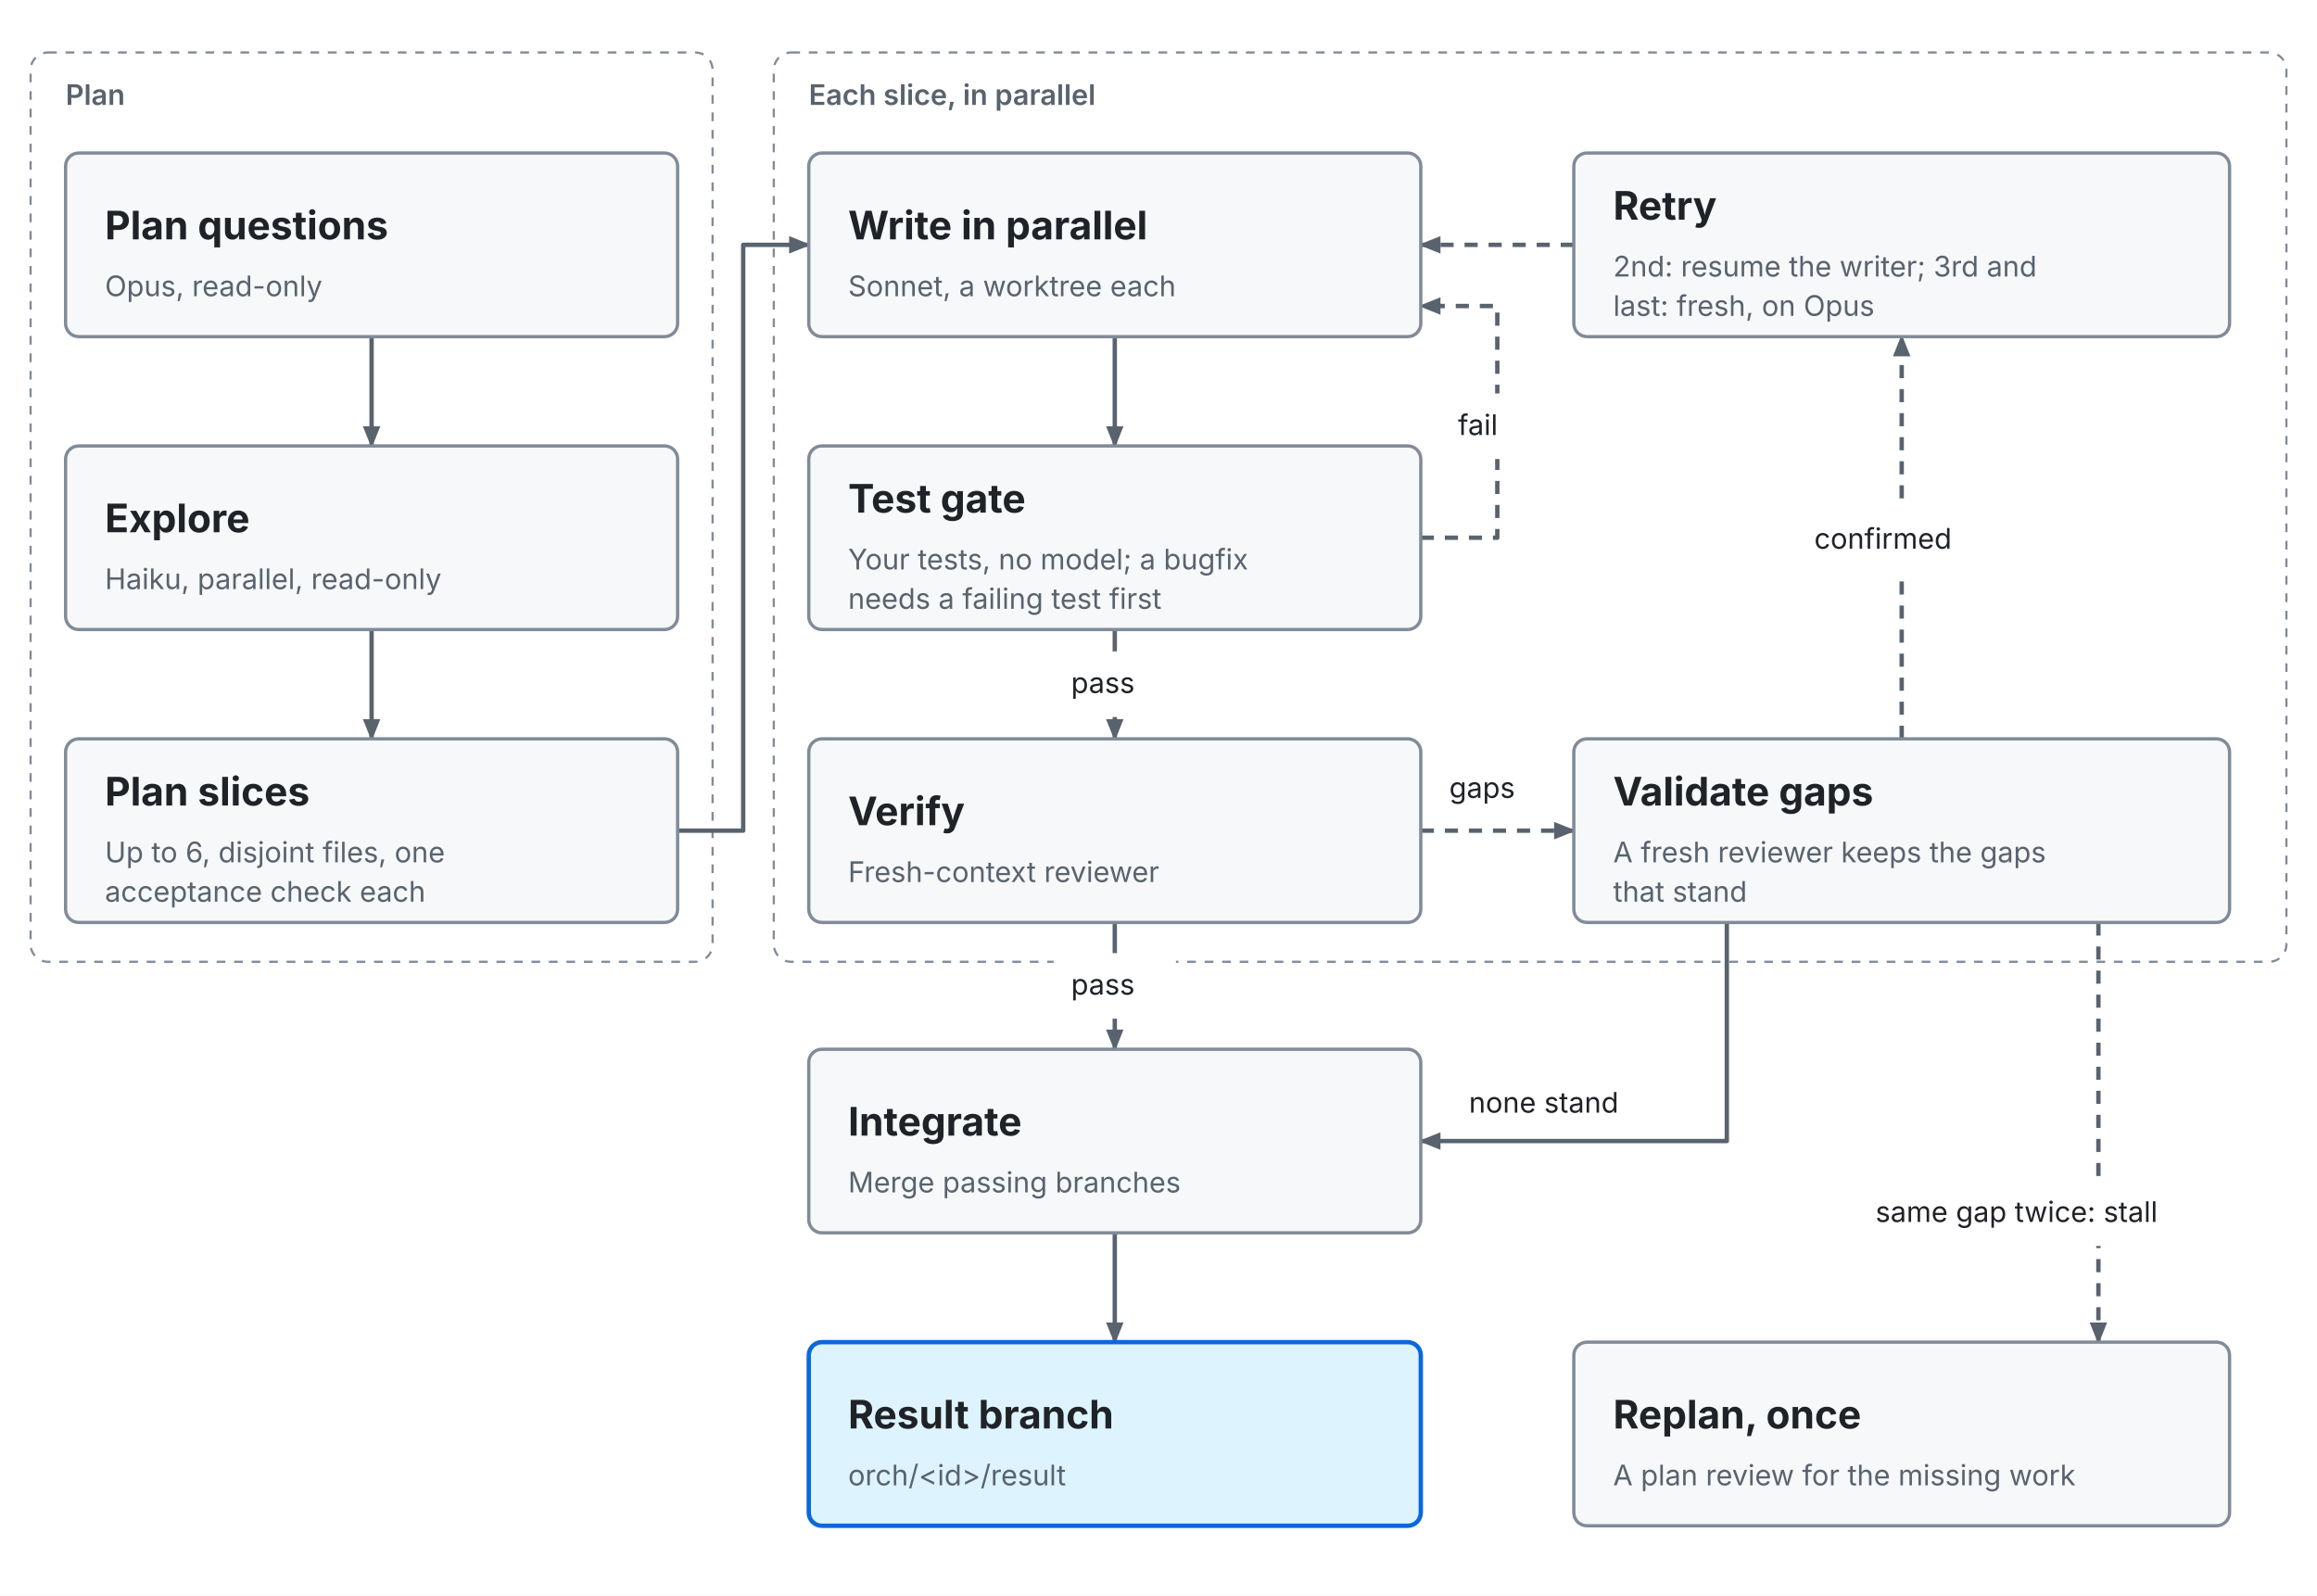
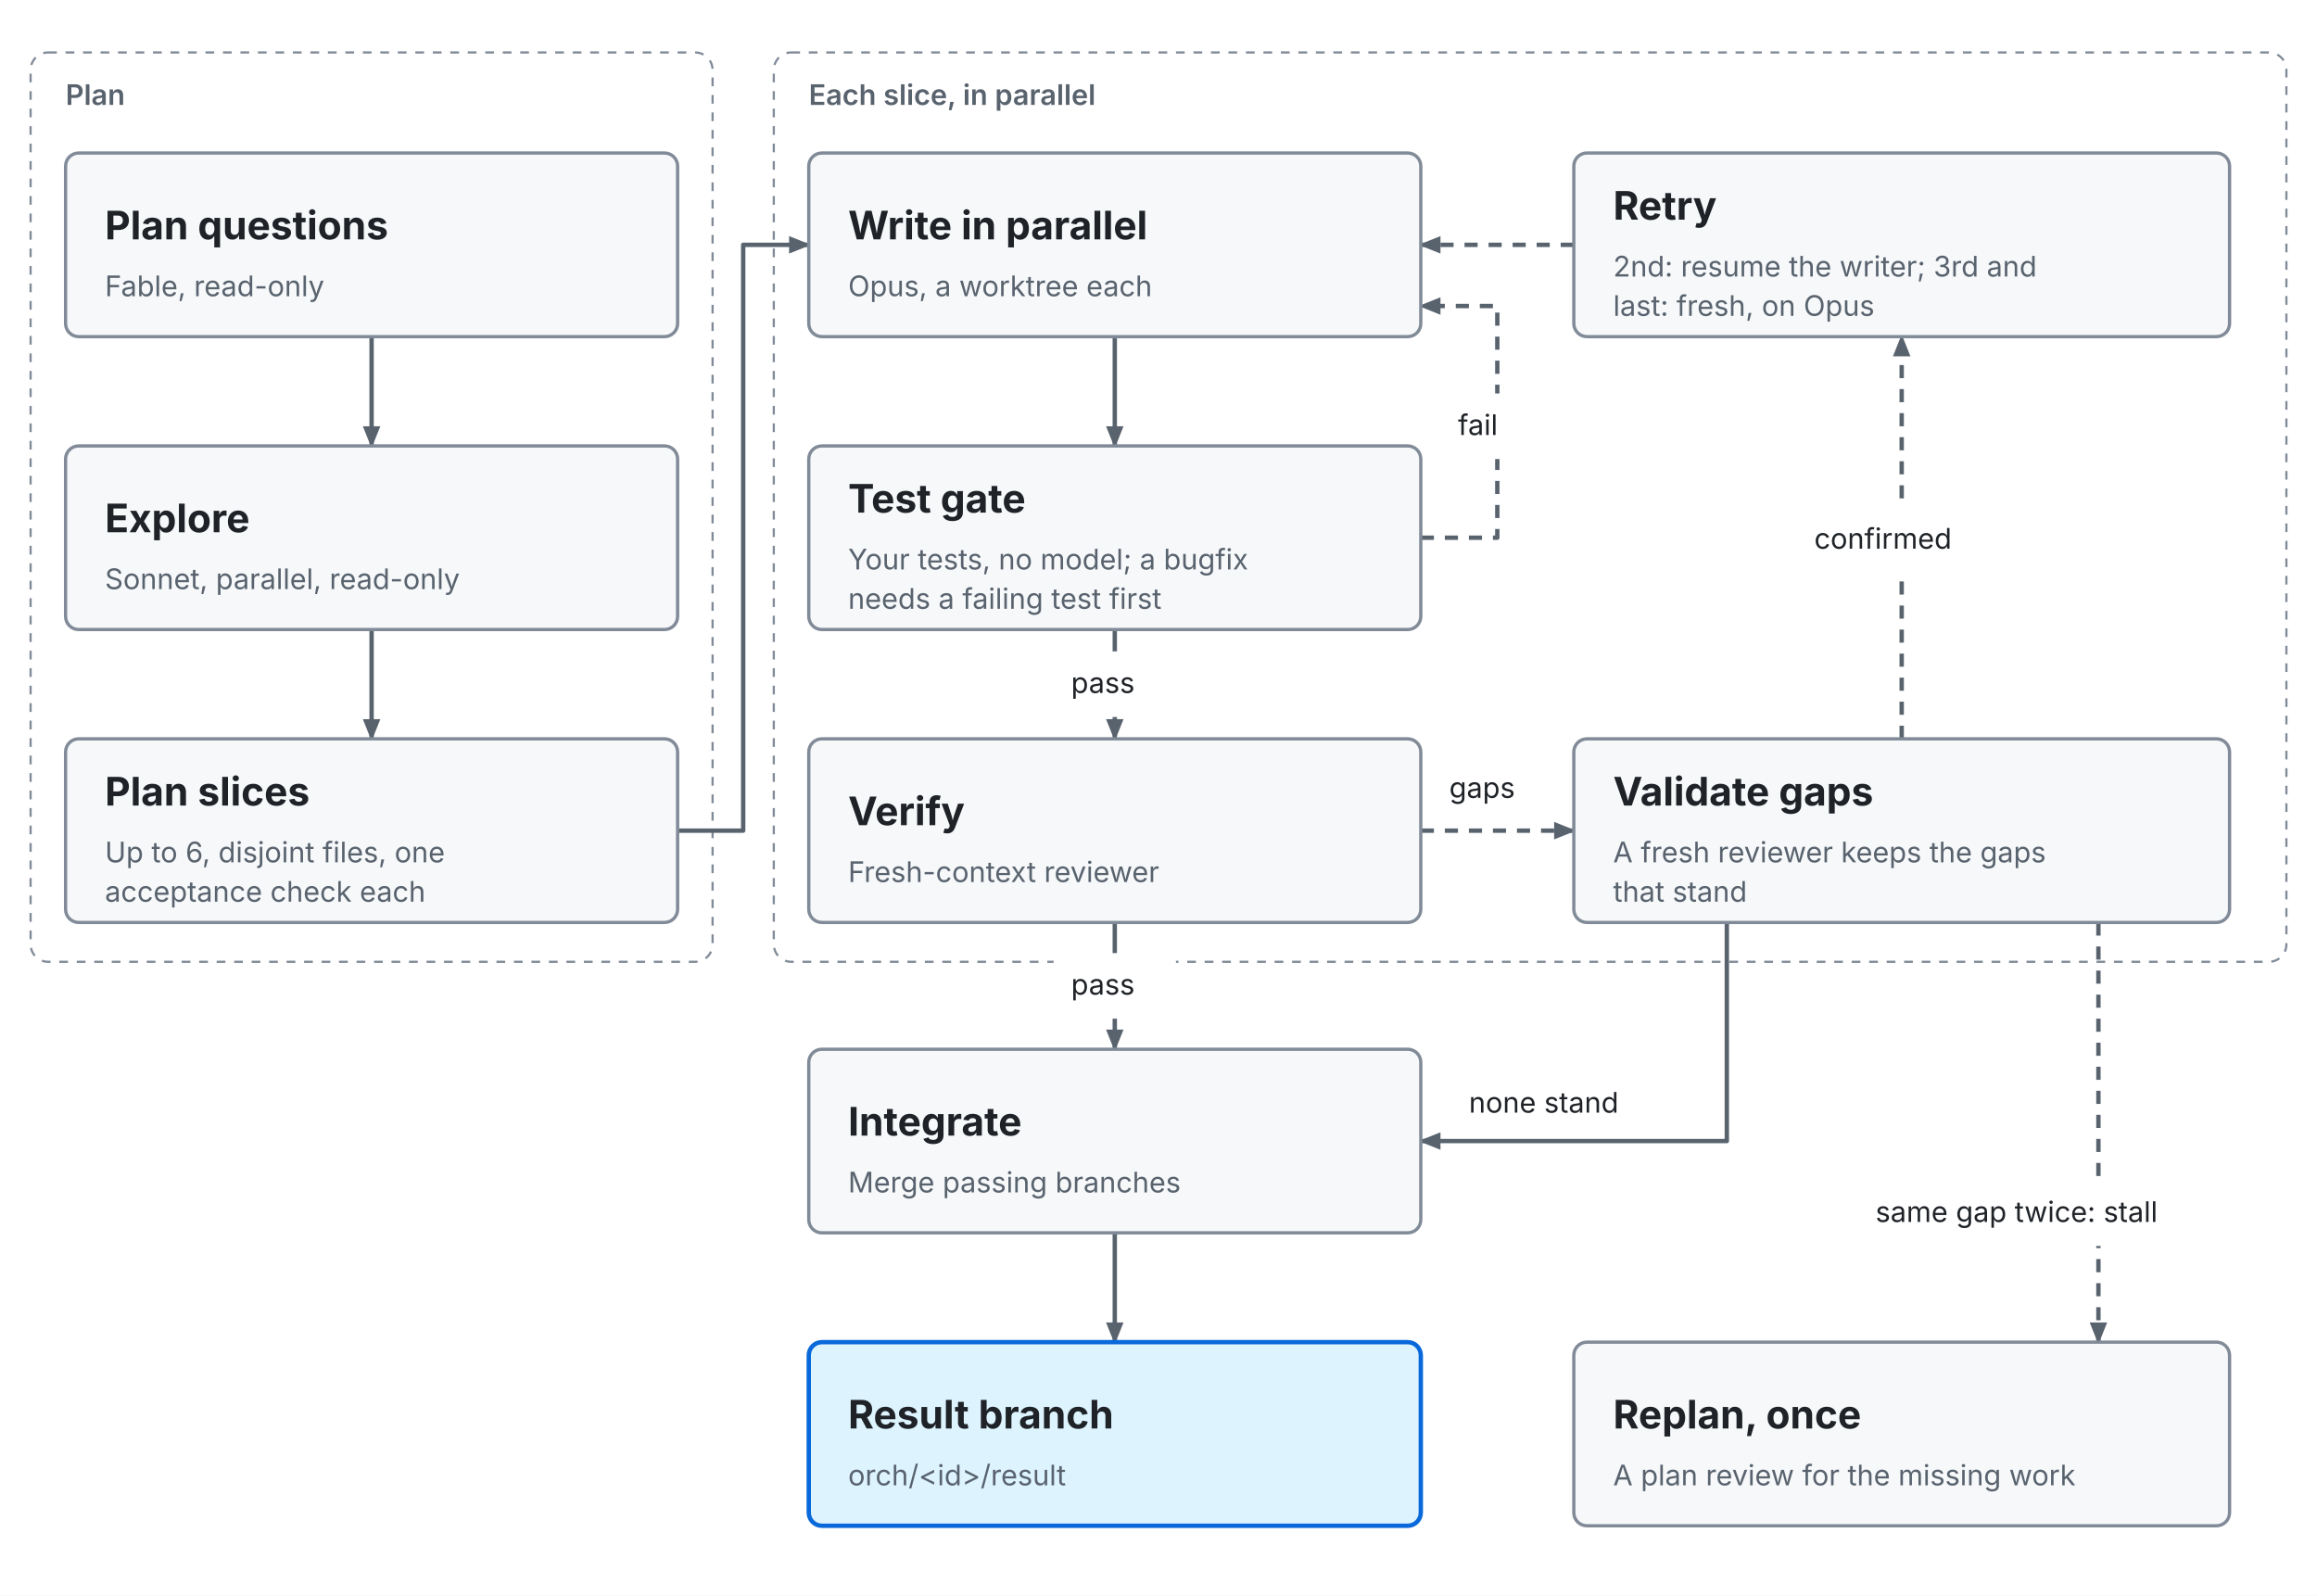
<svg xmlns="http://www.w3.org/2000/svg" viewBox="0 0 1060 730" width="1060" height="730" role="img" aria-labelledby="dc-f7280b47d0-title dc-f7280b47d0-desc" font-family="system-ui, -apple-system, Segoe UI, sans-serif">
  <defs>
    <marker id="dc-f7280b47d0-arrow" markerWidth="10" markerHeight="8" refX="9" refY="4" orient="auto" markerUnits="userSpaceOnUse">
      <path d="M0 0 L10 4 L0 8 Z" fill="#59636e" />
    </marker>
  </defs>
  <rect width="1060" height="730" fill="#ffffff" aria-hidden="true" />
  <rect x="14" y="24" width="312" height="416" rx="8" fill="none" stroke="#818b98" stroke-dasharray="4 4" />
  <text x="30" y="48" font-size="13" font-weight="600" fill="#59636e" text-anchor="start">
    <tspan x="30" dy="0">Plan</tspan>
  </text>
  <rect x="354" y="24" width="692" height="416" rx="8" fill="none" stroke="#818b98" stroke-dasharray="4 4" />
  <text x="370" y="48" font-size="13" font-weight="600" fill="#59636e" text-anchor="start">
    <tspan x="370" dy="0">Each slice, in parallel</tspan>
  </text>
  <polyline data-edge="e-explore" points="170,154 170,204" fill="none" stroke="#59636e" stroke-width="2" stroke-linejoin="round" marker-end="url(#dc-f7280b47d0-arrow)" />
  <polyline data-edge="e-plan" points="170,288 170,338" fill="none" stroke="#59636e" stroke-width="2" stroke-linejoin="round" marker-end="url(#dc-f7280b47d0-arrow)" />
  <polyline data-edge="e-write" points="310,380 340,380 340,112 370,112" fill="none" stroke="#59636e" stroke-width="2" stroke-linejoin="round" marker-end="url(#dc-f7280b47d0-arrow)" />
  <polyline data-edge="e-test" points="510,154 510,204" fill="none" stroke="#59636e" stroke-width="2" stroke-linejoin="round" marker-end="url(#dc-f7280b47d0-arrow)" />
  <polyline data-edge="e-pass-test" points="510,288 510,338" fill="none" stroke="#59636e" stroke-width="2" stroke-linejoin="round" marker-end="url(#dc-f7280b47d0-arrow)" />
  <polyline data-edge="e-pass-verify" points="510,422 510,480" fill="none" stroke="#59636e" stroke-width="2" stroke-linejoin="round" marker-end="url(#dc-f7280b47d0-arrow)" />
  <polyline data-edge="e-result" points="510,564 510,614" fill="none" stroke="#59636e" stroke-width="2" stroke-linejoin="round" marker-end="url(#dc-f7280b47d0-arrow)" />
  <polyline data-edge="e-fail" points="650,246 685,246 685,140 650,140" fill="none" stroke="#59636e" stroke-width="2" stroke-linejoin="round" marker-end="url(#dc-f7280b47d0-arrow)" stroke-dasharray="6 5" />
  <polyline data-edge="e-gaps" points="650,380 720,380" fill="none" stroke="#59636e" stroke-width="2" stroke-linejoin="round" marker-end="url(#dc-f7280b47d0-arrow)" stroke-dasharray="6 5" />
  <polyline data-edge="e-confirmed" points="870,338 870,154" fill="none" stroke="#59636e" stroke-width="2" stroke-linejoin="round" marker-end="url(#dc-f7280b47d0-arrow)" stroke-dasharray="6 5" />
  <polyline data-edge="e-retry" points="720,112 650,112" fill="none" stroke="#59636e" stroke-width="2" stroke-linejoin="round" marker-end="url(#dc-f7280b47d0-arrow)" stroke-dasharray="6 5" />
  <polyline data-edge="e-none" points="790,422 790,522 650,522" fill="none" stroke="#59636e" stroke-width="2" stroke-linejoin="round" marker-end="url(#dc-f7280b47d0-arrow)" />
  <polyline data-edge="e-stall" points="960,422 960,614" fill="none" stroke="#59636e" stroke-width="2" stroke-linejoin="round" marker-end="url(#dc-f7280b47d0-arrow)" stroke-dasharray="6 5" />
  <g id="dc-f7280b47d0-node-questions" data-node="questions" data-x="30" data-y="70" data-w="280" data-h="84">
    <rect x="30" y="70" width="280" height="84" rx="6" fill="#f6f8fa" stroke="#818b98" stroke-width="1.5" />
    <text x="48" y="109.5" font-size="18" font-weight="650" fill="#1f2328" text-anchor="start" data-node-text="questions">
      <tspan x="48" dy="0">Plan questions</tspan>
    </text>
    <text x="48" y="135.5" font-size="13" font-weight="400" fill="#59636e" text-anchor="start" data-node-text="questions">
-       <tspan x="48" dy="0">Opus, read-only</tspan>
+       <tspan x="48" dy="0">Fable, read-only</tspan>
    </text>
  </g>
  <g id="dc-f7280b47d0-node-explore" data-node="explore" data-x="30" data-y="204" data-w="280" data-h="84">
    <rect x="30" y="204" width="280" height="84" rx="6" fill="#f6f8fa" stroke="#818b98" stroke-width="1.5" />
    <text x="48" y="243.5" font-size="18" font-weight="650" fill="#1f2328" text-anchor="start" data-node-text="explore">
      <tspan x="48" dy="0">Explore</tspan>
    </text>
    <text x="48" y="269.5" font-size="13" font-weight="400" fill="#59636e" text-anchor="start" data-node-text="explore">
-       <tspan x="48" dy="0">Haiku, parallel, read-only</tspan>
+       <tspan x="48" dy="0">Sonnet, parallel, read-only</tspan>
    </text>
  </g>
  <g id="dc-f7280b47d0-node-plan" data-node="plan" data-x="30" data-y="338" data-w="280" data-h="84">
    <rect x="30" y="338" width="280" height="84" rx="6" fill="#f6f8fa" stroke="#818b98" stroke-width="1.5" />
    <text x="48" y="368.5" font-size="18" font-weight="650" fill="#1f2328" text-anchor="start" data-node-text="plan">
      <tspan x="48" dy="0">Plan slices</tspan>
    </text>
    <text x="48" y="394.5" font-size="13" font-weight="400" fill="#59636e" text-anchor="start" data-node-text="plan">
      <tspan x="48" dy="0">Up to 6, disjoint files, one</tspan>
      <tspan x="48" dy="18">acceptance check each</tspan>
    </text>
  </g>
  <g id="dc-f7280b47d0-node-write" data-node="write" data-x="370" data-y="70" data-w="280" data-h="84">
    <rect x="370" y="70" width="280" height="84" rx="6" fill="#f6f8fa" stroke="#818b98" stroke-width="1.5" />
    <text x="388" y="109.5" font-size="18" font-weight="650" fill="#1f2328" text-anchor="start" data-node-text="write">
      <tspan x="388" dy="0">Write in parallel</tspan>
    </text>
    <text x="388" y="135.5" font-size="13" font-weight="400" fill="#59636e" text-anchor="start" data-node-text="write">
-       <tspan x="388" dy="0">Sonnet, a worktree each</tspan>
+       <tspan x="388" dy="0">Opus, a worktree each</tspan>
    </text>
  </g>
  <g id="dc-f7280b47d0-node-test" data-node="test" data-x="370" data-y="204" data-w="280" data-h="84">
    <rect x="370" y="204" width="280" height="84" rx="6" fill="#f6f8fa" stroke="#818b98" stroke-width="1.5" />
    <text x="388" y="234.5" font-size="18" font-weight="650" fill="#1f2328" text-anchor="start" data-node-text="test">
      <tspan x="388" dy="0">Test gate</tspan>
    </text>
    <text x="388" y="260.5" font-size="13" font-weight="400" fill="#59636e" text-anchor="start" data-node-text="test">
      <tspan x="388" dy="0">Your tests, no model; a bugfix</tspan>
      <tspan x="388" dy="18">needs a failing test first</tspan>
    </text>
  </g>
  <g id="dc-f7280b47d0-node-verify" data-node="verify" data-x="370" data-y="338" data-w="280" data-h="84">
    <rect x="370" y="338" width="280" height="84" rx="6" fill="#f6f8fa" stroke="#818b98" stroke-width="1.5" />
    <text x="388" y="377.5" font-size="18" font-weight="650" fill="#1f2328" text-anchor="start" data-node-text="verify">
      <tspan x="388" dy="0">Verify</tspan>
    </text>
    <text x="388" y="403.5" font-size="13" font-weight="400" fill="#59636e" text-anchor="start" data-node-text="verify">
      <tspan x="388" dy="0">Fresh-context reviewer</tspan>
    </text>
  </g>
  <g id="dc-f7280b47d0-node-retry" data-node="retry" data-x="720" data-y="70" data-w="300" data-h="84">
    <rect x="720" y="70" width="300" height="84" rx="6" fill="#f6f8fa" stroke="#818b98" stroke-width="1.5" />
    <text x="738" y="100.5" font-size="18" font-weight="650" fill="#1f2328" text-anchor="start" data-node-text="retry">
      <tspan x="738" dy="0">Retry</tspan>
    </text>
    <text x="738" y="126.5" font-size="13" font-weight="400" fill="#59636e" text-anchor="start" data-node-text="retry">
      <tspan x="738" dy="0">2nd: resume the writer; 3rd and</tspan>
      <tspan x="738" dy="18">last: fresh, on Opus</tspan>
    </text>
  </g>
  <g id="dc-f7280b47d0-node-validate" data-node="validate" data-x="720" data-y="338" data-w="300" data-h="84">
    <rect x="720" y="338" width="300" height="84" rx="6" fill="#f6f8fa" stroke="#818b98" stroke-width="1.5" />
    <text x="738" y="368.5" font-size="18" font-weight="650" fill="#1f2328" text-anchor="start" data-node-text="validate">
      <tspan x="738" dy="0">Validate gaps</tspan>
    </text>
    <text x="738" y="394.5" font-size="13" font-weight="400" fill="#59636e" text-anchor="start" data-node-text="validate">
      <tspan x="738" dy="0">A fresh reviewer keeps the gaps</tspan>
      <tspan x="738" dy="18">that stand</tspan>
    </text>
  </g>
  <g id="dc-f7280b47d0-node-integrate" data-node="integrate" data-x="370" data-y="480" data-w="280" data-h="84">
    <rect x="370" y="480" width="280" height="84" rx="6" fill="#f6f8fa" stroke="#818b98" stroke-width="1.5" />
    <text x="388" y="519.5" font-size="18" font-weight="650" fill="#1f2328" text-anchor="start" data-node-text="integrate">
      <tspan x="388" dy="0">Integrate</tspan>
    </text>
    <text x="388" y="545.5" font-size="13" font-weight="400" fill="#59636e" text-anchor="start" data-node-text="integrate">
      <tspan x="388" dy="0">Merge passing branches</tspan>
    </text>
  </g>
  <g id="dc-f7280b47d0-node-result" data-node="result" data-x="370" data-y="614" data-w="280" data-h="84">
    <rect x="370" y="614" width="280" height="84" rx="6" fill="#ddf4ff" stroke="#0969da" stroke-width="2" />
    <text x="388" y="653.5" font-size="18" font-weight="650" fill="#1f2328" text-anchor="start" data-node-text="result">
      <tspan x="388" dy="0">Result branch</tspan>
    </text>
    <text x="388" y="679.5" font-size="13" font-weight="400" fill="#59636e" text-anchor="start" data-node-text="result">
      <tspan x="388" dy="0">orch/&lt;id&gt;/result</tspan>
    </text>
  </g>
  <g id="dc-f7280b47d0-node-replan" data-node="replan" data-x="720" data-y="614" data-w="300" data-h="84">
    <rect x="720" y="614" width="300" height="84" rx="6" fill="#f6f8fa" stroke="#818b98" stroke-width="1.5" />
    <text x="738" y="653.5" font-size="18" font-weight="650" fill="#1f2328" text-anchor="start" data-node-text="replan">
      <tspan x="738" dy="0">Replan, once</tspan>
    </text>
    <text x="738" y="679.5" font-size="13" font-weight="400" fill="#59636e" text-anchor="start" data-node-text="replan">
      <tspan x="738" dy="0">A plan review for the missing work</tspan>
    </text>
  </g>
  <g data-label="e-pass-test" data-x="482" data-y="298" data-w="56" data-h="30">
    <rect x="482" y="298" width="56" height="30" rx="4" fill="#ffffff" />
    <text x="490" y="317" font-size="13" font-weight="400" fill="#1f2328" text-anchor="start">
      <tspan x="490" dy="0">pass</tspan>
    </text>
  </g>
  <g data-label="e-pass-verify" data-x="482" data-y="436" data-w="56" data-h="30">
    <rect x="482" y="436" width="56" height="30" rx="4" fill="#ffffff" />
    <text x="490" y="455" font-size="13" font-weight="400" fill="#1f2328" text-anchor="start">
      <tspan x="490" dy="0">pass</tspan>
    </text>
  </g>
  <g data-label="e-fail" data-x="659" data-y="180" data-w="52" data-h="30">
    <rect x="659" y="180" width="52" height="30" rx="4" fill="#ffffff" />
    <text x="667" y="199" font-size="13" font-weight="400" fill="#1f2328" text-anchor="start">
      <tspan x="667" dy="0">fail</tspan>
    </text>
  </g>
  <g data-label="e-gaps" data-x="655" data-y="346" data-w="60" data-h="30">
    <rect x="655" y="346" width="60" height="30" rx="4" fill="#ffffff" />
    <text x="663" y="365" font-size="13" font-weight="400" fill="#1f2328" text-anchor="start">
      <tspan x="663" dy="0">gaps</tspan>
    </text>
  </g>
  <g data-label="e-confirmed" data-x="822" data-y="232" data-w="96" data-h="30">
    <rect x="822" y="232" width="96" height="30" rx="4" fill="#ffffff" />
    <text x="830" y="251" font-size="13" font-weight="400" fill="#1f2328" text-anchor="start">
      <tspan x="830" dy="0">confirmed</tspan>
    </text>
  </g>
  <g data-label="e-none" data-x="664" data-y="490" data-w="110" data-h="30">
    <rect x="664" y="490" width="110" height="30" rx="4" fill="#ffffff" />
    <text x="672" y="509" font-size="13" font-weight="400" fill="#1f2328" text-anchor="start">
      <tspan x="672" dy="0">none stand</tspan>
    </text>
  </g>
  <g data-label="e-stall" data-x="850" data-y="540" data-w="196" data-h="30">
    <rect x="850" y="540" width="196" height="30" rx="4" fill="#ffffff" />
    <text x="858" y="559" font-size="13" font-weight="400" fill="#1f2328" text-anchor="start">
      <tspan x="858" dy="0">same gap twice: stall</tspan>
    </text>
  </g>
</svg>
